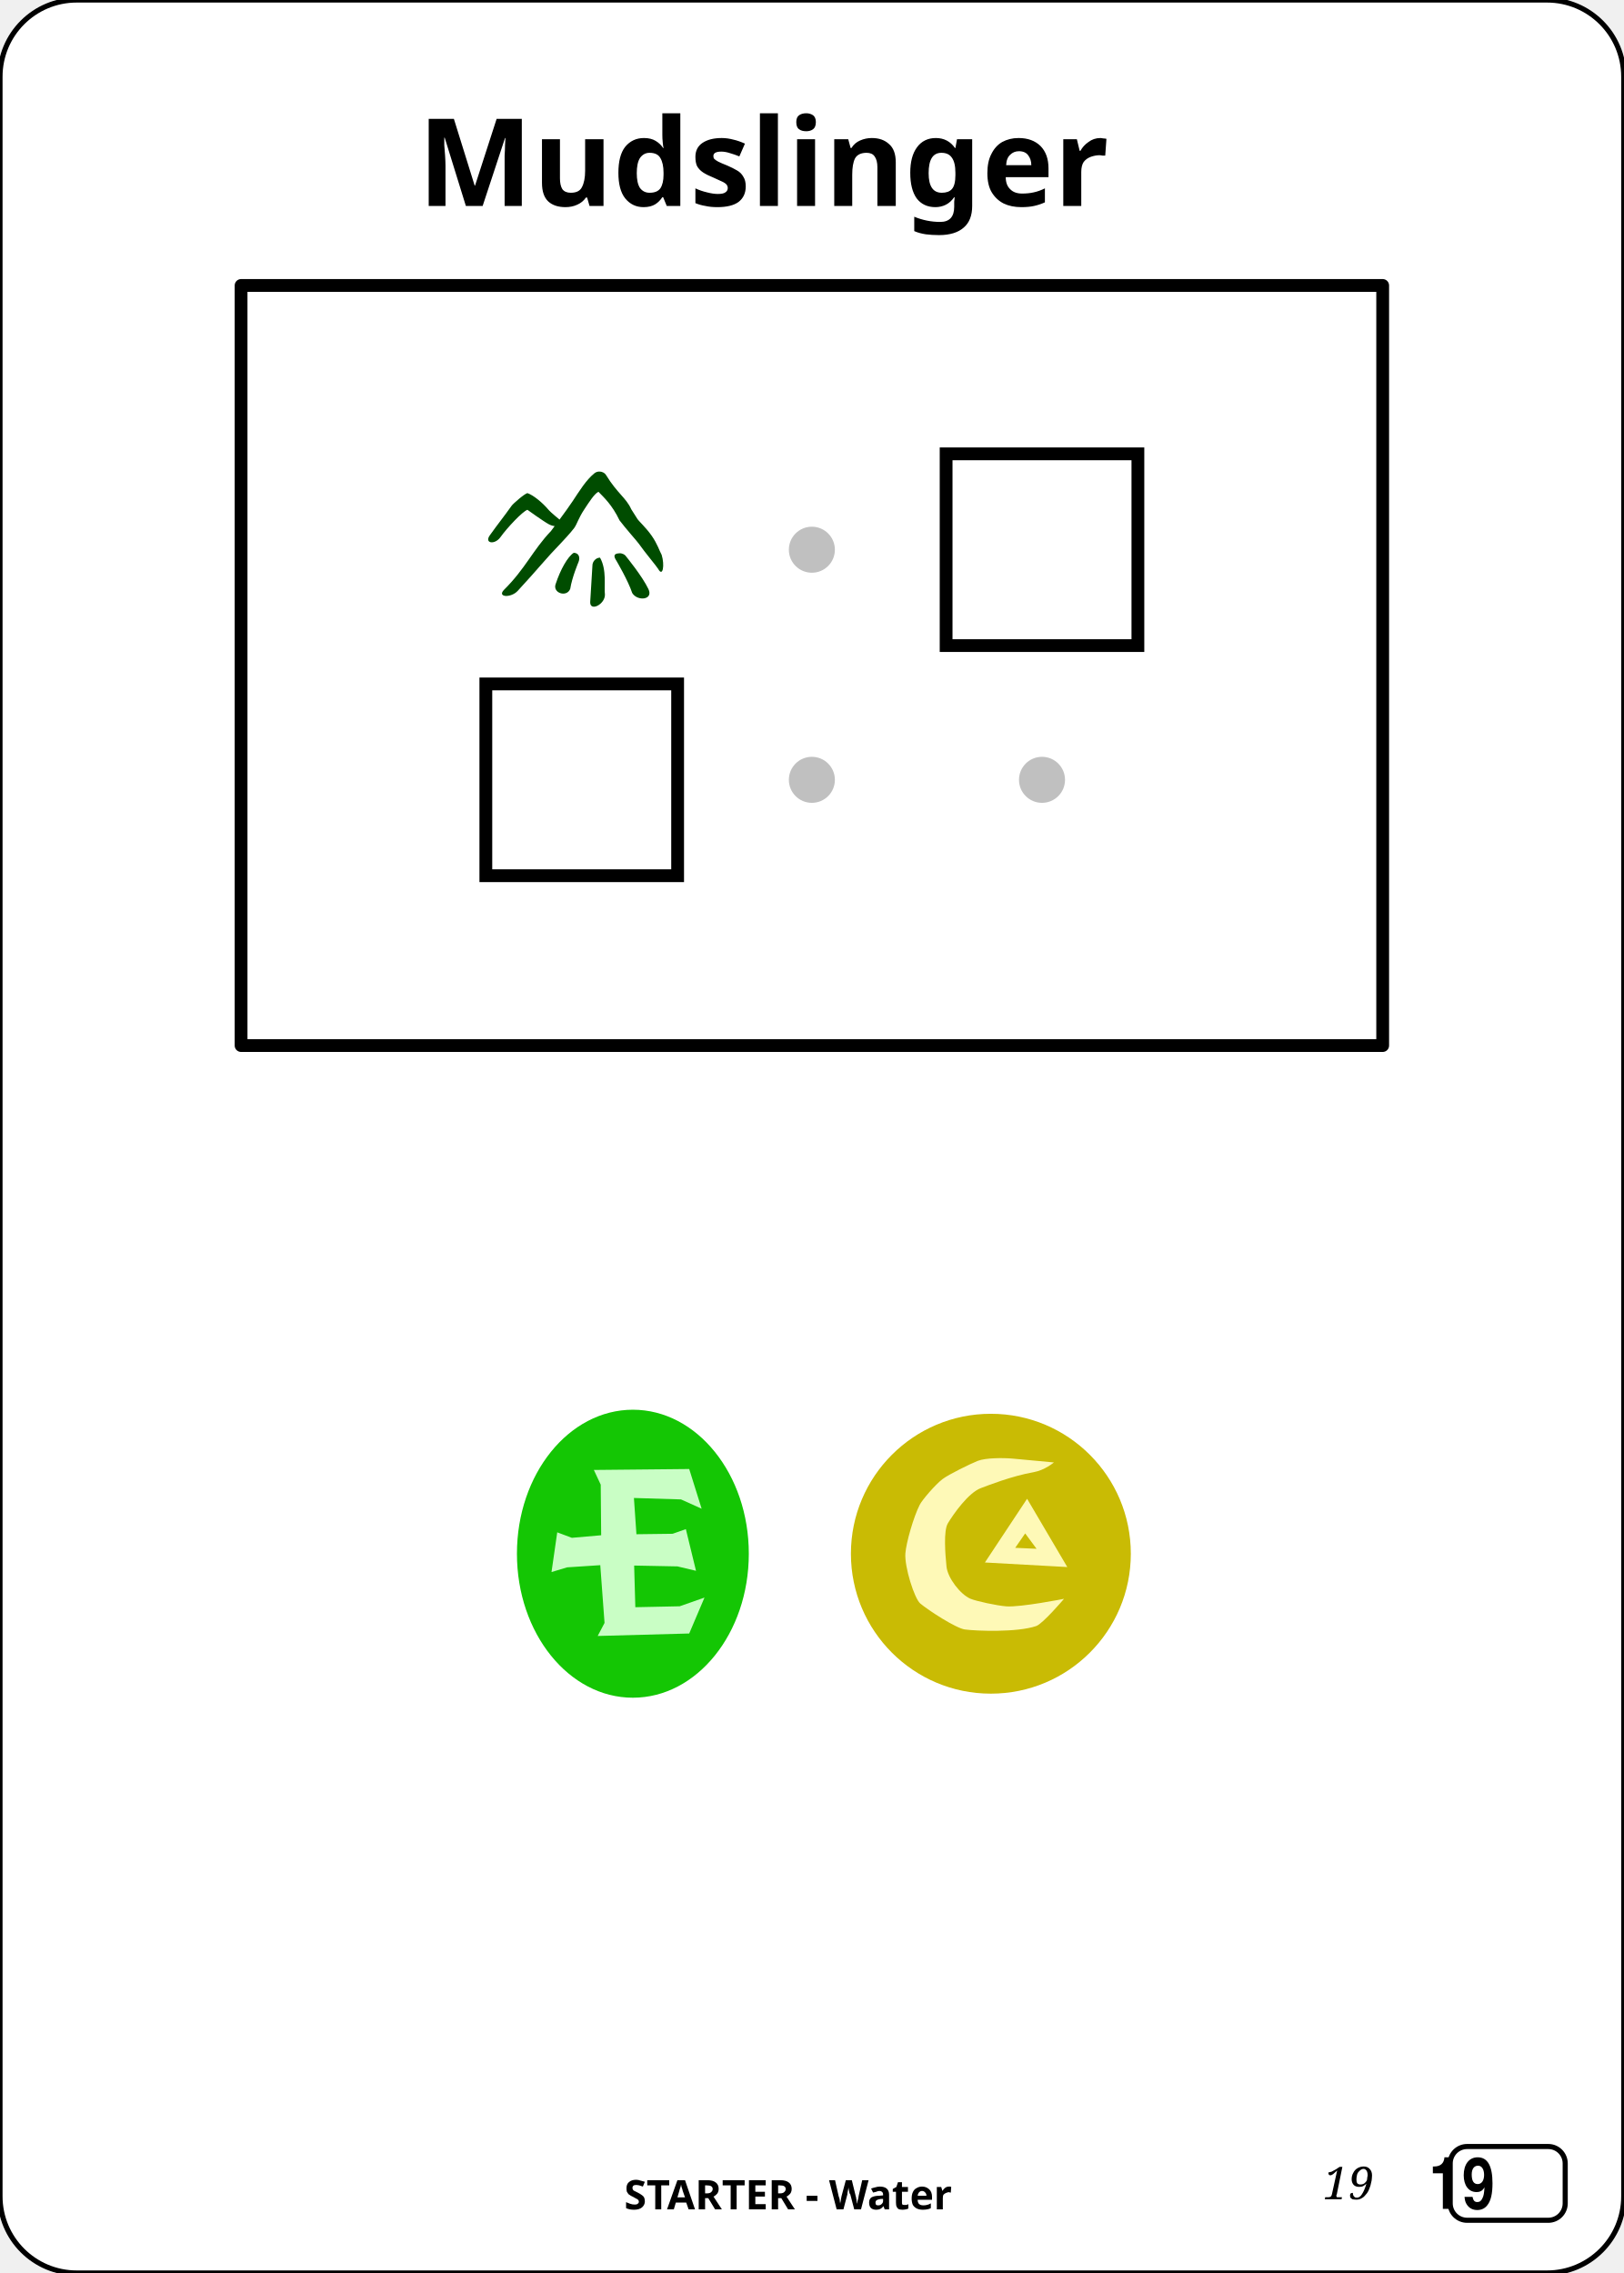
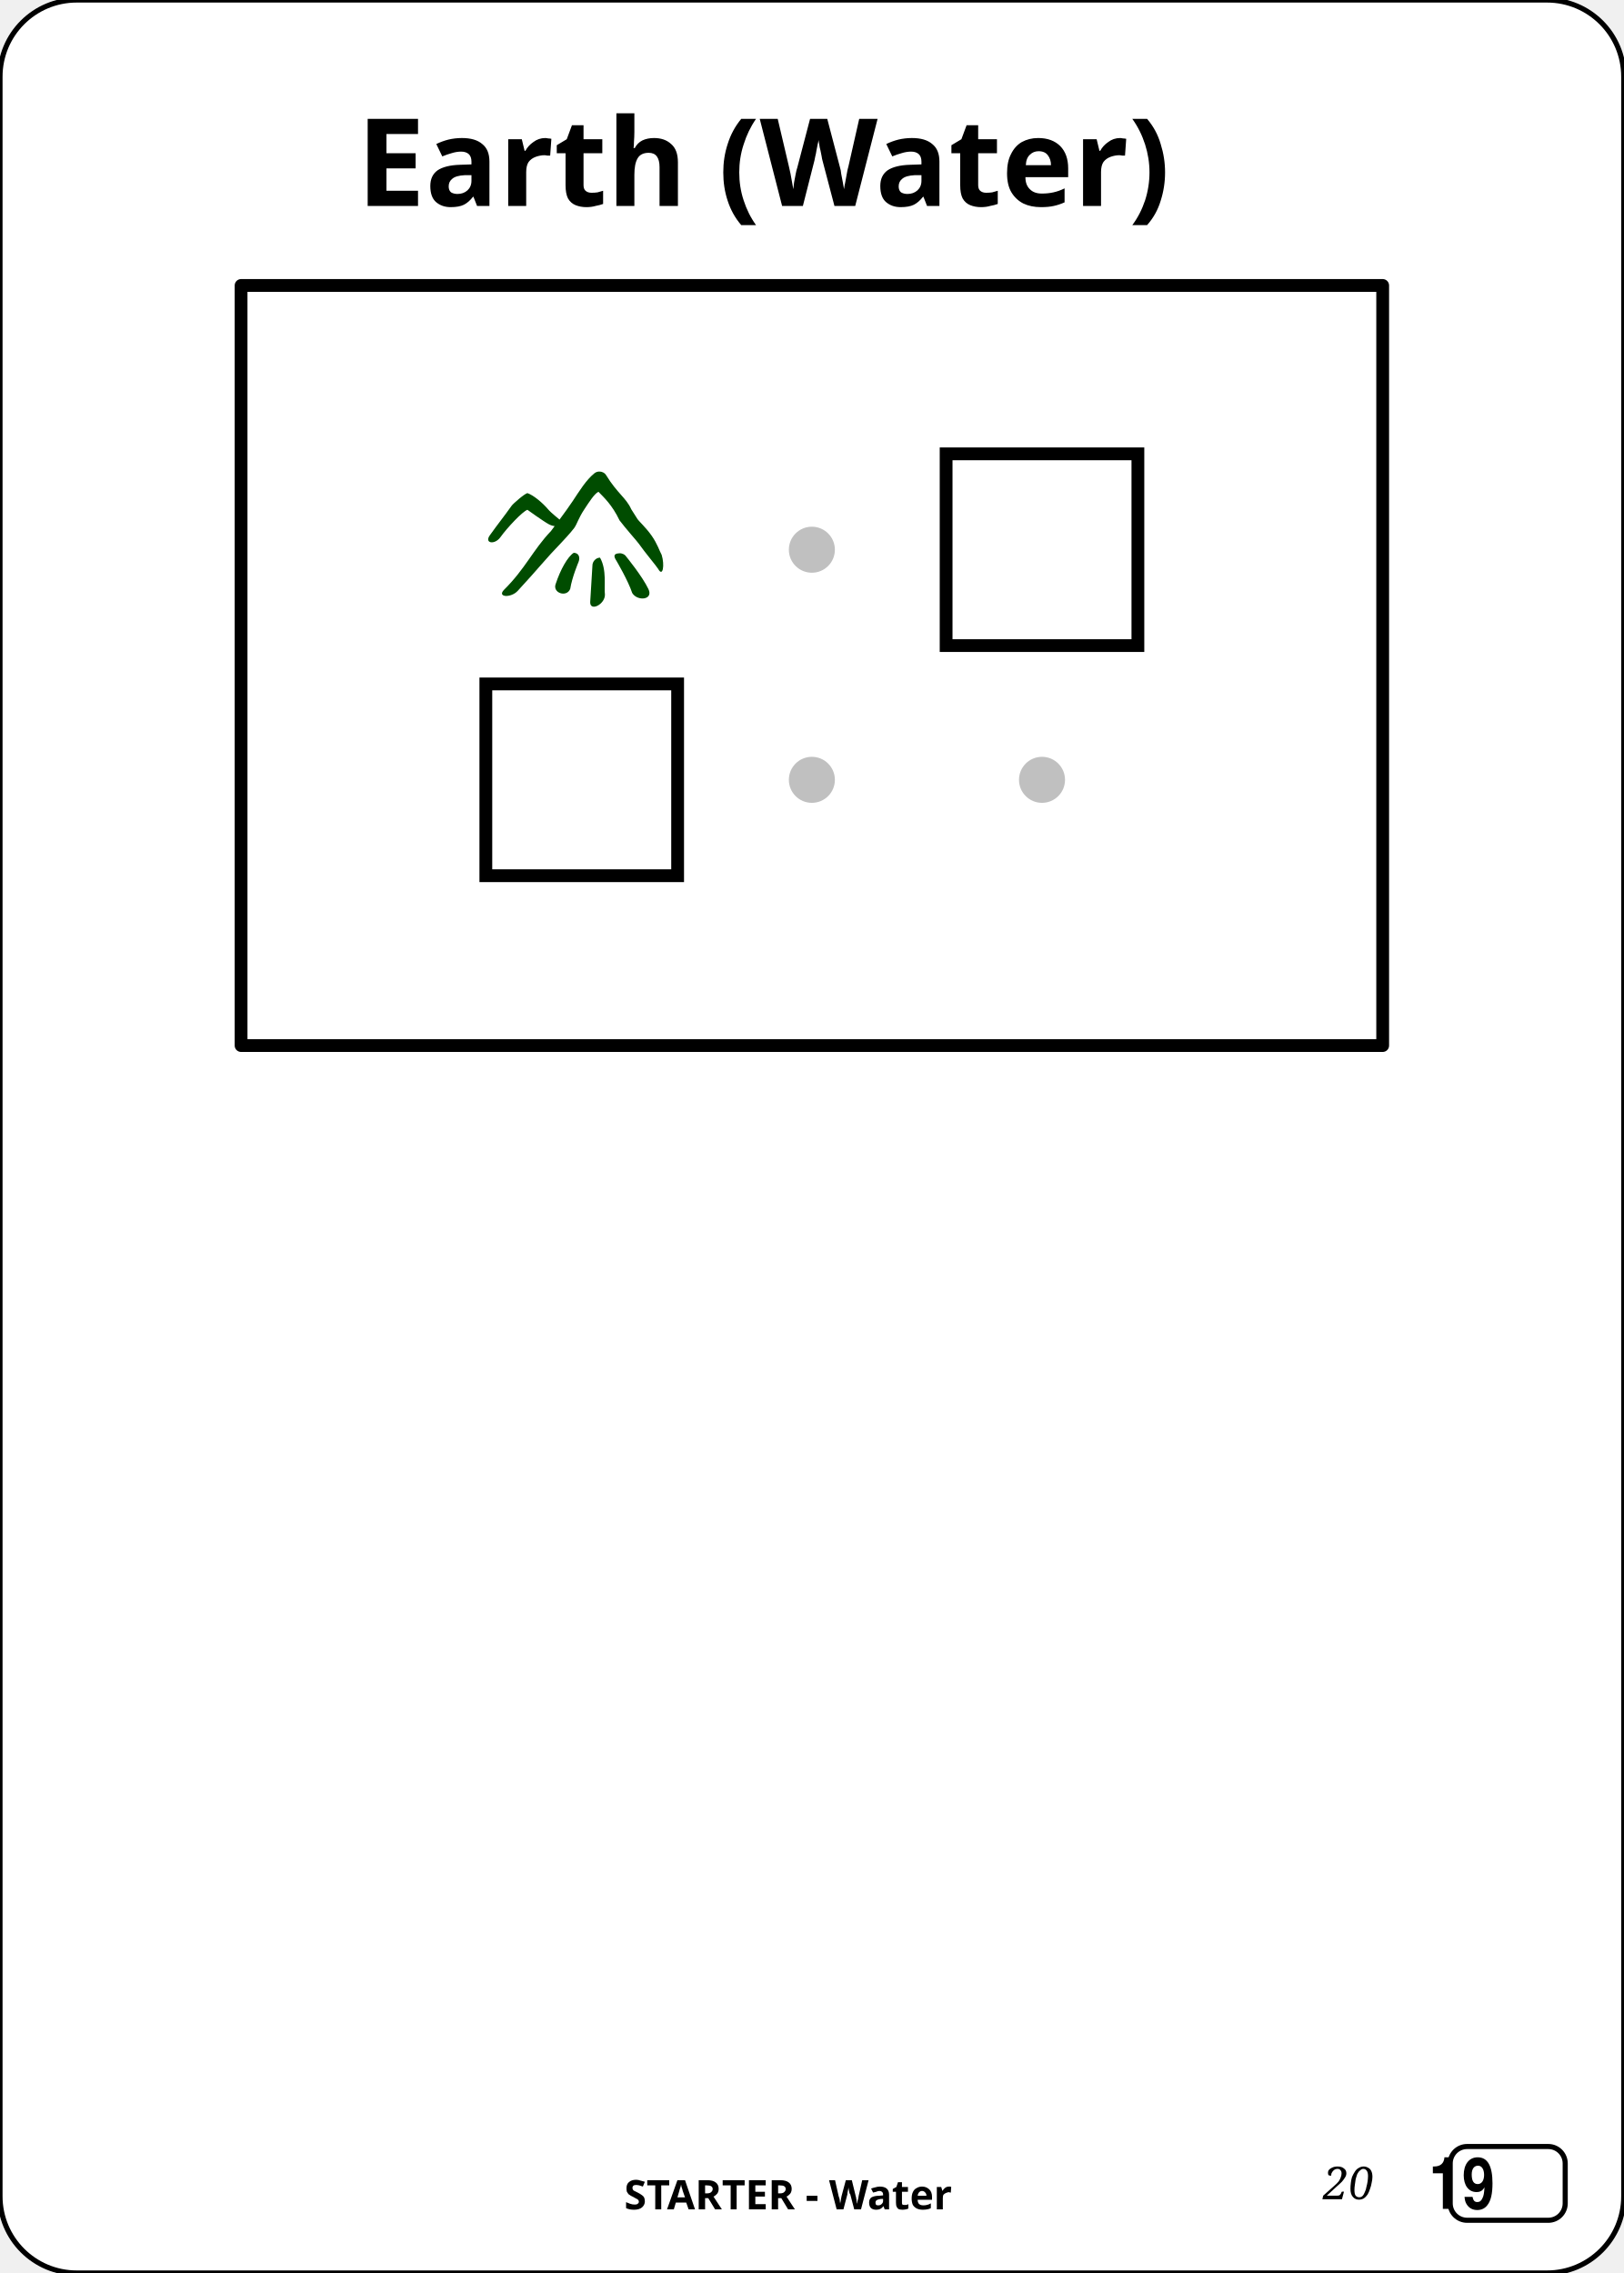
<svg xmlns="http://www.w3.org/2000/svg" xmlns:xlink="http://www.w3.org/1999/xlink" version="1.1" id="svg_root" width="63.5mm" height="88.9mm" viewBox="0 0 63.5 88.9">
  <defs />
  <g id="card00">
-     <rect id="rect1185" x="0" y="0" width="63.5" height="88.9" rx="3" ry="3" style="fill:#ffffff;stroke:none;stroke-width:0" />
+     <rect id="rect1153" x="0" y="0" width="63.5" height="88.9" rx="3" ry="3" style="fill:#ffffff;stroke:none;stroke-width:0" />
    <g id="masters" style="display:none">
      <path style="color:#000000;font-style:normal;font-variant:normal;font-weight:normal;font-stretch:normal;font-size:medium;line-height:normal;font-family:sans-serif;text-indent:0;text-align:start;text-decoration:none;text-decoration-line:none;text-decoration-style:solid;text-decoration-color:#000000;letter-spacing:normal;word-spacing:normal;text-transform:none;writing-mode:lr-tb;direction:ltr;baseline-shift:baseline;text-anchor:start;white-space:normal;clip-rule:nonzero;display:inline;overflow:visible;visibility:visible;opacity:1;isolation:auto;mix-blend-mode:normal;color-interpolation:sRGB;color-interpolation-filters:linearRGB;solid-color:#000000;solid-opacity:1;fill:#303030;fill-opacity:1;fill-rule:evenodd;stroke:none;stroke-width:0.584;stroke-linecap:round;stroke-linejoin:miter;stroke-miterlimit:4;stroke-dasharray:none;stroke-dashoffset:0;stroke-opacity:1;filter:url(#filter9446);color-rendering:auto;image-rendering:auto;shape-rendering:auto;text-rendering:auto;enable-background:accumulate" d="M 4.402,0.447 C 4.111,0.343 3.871,0.322 3.613,0.359 3.161,0.425 2.532,0.561 2.029,0.788 1.486,1.033 1.36,1.219 0.914,1.466 0.499,1.696 0.079,1.855 -0.251,2.205 c -0.165,0.174 -0.02,0.308 0.079,0.277 C 0.371,2.31 0.629,2.096 0.959,1.898 1.262,1.716 1.16,1.918 1.712,1.553 2.196,1.233 2.291,1.181 2.544,1.132 2.684,1.073 2.829,1.013 3.001,0.959 3.403,0.856 3.455,0.885 3.956,0.925 4.367,0.957 4.791,1.108 4.974,1.281 5.181,1.476 5.617,1.509 6.016,2.304 6.18,2.631 6.23,2.968 6.197,3.302 6.233,3.56 6.39,3.657 6.195,4.437 6.051,4.925 5.647,5.383 5.128,5.596 4.521,5.846 3.822,5.889 3.22,5.746 2.641,5.609 2.012,5.118 1.891,4.595 1.773,4.084 1.681,3.64 1.659,3.235 1.706,2.734 2.227,2.744 2.685,2.398 2.999,2.272 3.222,2.063 3.653,2.063 4.022,2.114 4.417,2.334 4.56,2.575 4.867,2.866 5.007,3.242 4.911,3.721 4.926,3.962 4.487,4.365 4.234,4.409 3.917,4.464 3.52,4.218 3.323,4.126 3.136,4.073 3.148,4 3.226,3.728 3.319,3.595 3.496,3.512 3.603,3.446 3.732,3.365 3.742,3.202 3.706,3.071 3.627,2.961 3.55,2.885 3.36,2.943 3.23,2.983 2.99,3.007 2.934,3.059 2.843,3.141 2.594,3.275 2.525,3.37 2.46,3.59 2.593,3.832 2.617,4.021 2.649,4.245 2.779,4.503 3.053,4.631 3.466,4.823 3.978,4.92 4.296,4.905 4.684,4.864 5.446,4.541 5.453,3.775 5.433,3.414 5.228,2.69 4.95,2.214 4.667,1.73 4.267,1.524 3.699,1.527 3.41,1.552 2.991,1.586 2.382,1.934 1.679,2.197 1.57,2.307 1.085,2.835 0.769,3.179 1.045,3.807 1.045,3.807 1.268,4.278 1.16,4.334 1.382,4.882 1.671,5.598 2.317,6.133 3.06,6.292 3.661,6.42 5.078,6.187 5.385,6.117 6.257,5.918 6.545,5.537 6.8,4.543 6.969,3.882 6.84,3.31 6.81,3.081 6.772,2.791 6.664,2.31 6.578,2.095 6.381,1.649 5.742,1.208 5.227,0.767 4.747,0.367 4.855,0.609 4.402,0.447 Z" id="element-air" />
      <path id="element-earth" style="color:#000000;font-style:normal;font-variant:normal;font-weight:normal;font-stretch:normal;font-size:medium;line-height:normal;font-family:sans-serif;text-indent:0;text-align:start;text-decoration:none;text-decoration-line:none;text-decoration-style:solid;text-decoration-color:#000000;letter-spacing:normal;word-spacing:normal;text-transform:none;writing-mode:lr-tb;direction:ltr;baseline-shift:baseline;text-anchor:start;white-space:normal;clip-rule:nonzero;display:inline;overflow:visible;visibility:visible;opacity:1;isolation:auto;mix-blend-mode:normal;color-interpolation:sRGB;color-interpolation-filters:linearRGB;solid-color:#000000;solid-opacity:1;fill:#004c00;fill-opacity:1;fill-rule:nonzero;stroke:none;stroke-width:0.584;stroke-linecap:round;stroke-linejoin:round;stroke-miterlimit:4;stroke-dasharray:none;stroke-dashoffset:0;stroke-opacity:1;color-rendering:auto;image-rendering:auto;shape-rendering:auto;text-rendering:auto;enable-background:accumulate" d="m 4.427,0.693 c -0.068,0.003 -0.132,0.027 -0.183,0.069 C 3.918,1.026 3.661,1.451 3.393,1.854 3.127,2.256 2.62,2.918 2.549,3.018 1.833,3.768 1.553,4.485 0.701,5.328 0.438,5.613 0.982,5.645 1.246,5.36 2.091,4.446 2.306,4.142 2.965,3.461 2.975,3.45 3.316,3.09 3.454,2.903 3.576,2.732 3.607,2.539 3.864,2.151 4.039,1.888 4.242,1.564 4.403,1.484 4.611,1.699 4.936,1.99 5.227,2.6 5.472,2.925 5.908,3.411 5.98,3.512 6.203,3.833 6.694,4.418 6.74,4.502 6.922,4.838 7,4.355 6.876,3.952 6.78,3.775 6.711,3.527 6.486,3.204 6.262,2.882 5.978,2.633 5.92,2.535 L 5.687,2.168 C 5.486,1.719 5.143,1.551 4.704,0.834 4.647,0.742 4.54,0.688 4.427,0.693 Z M 1.631,1.538 C 1.532,1.54 1.066,1.95 1.011,2.027 0.701,2.463 0.497,2.709 0.155,3.187 -0.069,3.501 0.347,3.572 0.571,3.259 0.832,2.894 1.435,2.252 1.626,2.189 c 0,0 0.628,0.453 0.836,0.565 C 2.813,2.944 3.217,2.746 2.864,2.56 2.911,2.585 2.559,2.323 2.418,2.151 2.219,1.919 1.873,1.623 1.631,1.538 Z m 3.59,2.352 c -0.229,0.011 -0.233,0.112 -0.113,0.295 0,0 0.457,0.774 0.616,1.258 C 5.926,5.776 6.564,5.718 6.358,5.289 6.113,4.778 5.498,4.03 5.498,4.03 5.441,3.938 5.334,3.884 5.22,3.889 Z M 4.465,4.06 C 4.299,4.062 4.165,4.217 4.168,4.373 L 4.081,5.802 C 4.075,6.183 4.663,5.887 4.657,5.506 4.617,5.197 4.739,4.539 4.465,4.06 Z M 3.438,3.87 C 3.2,4.021 2.914,4.532 2.733,5.085 2.593,5.438 3.16,5.634 3.3,5.281 3.372,4.824 3.621,4.24 3.621,4.24 3.696,4.06 3.645,3.877 3.438,3.87 Z" />
      <path style="color:#000000;font-style:normal;font-variant:normal;font-weight:normal;font-stretch:normal;font-size:medium;line-height:normal;font-family:sans-serif;text-indent:0;text-align:start;text-decoration:none;text-decoration-line:none;text-decoration-style:solid;text-decoration-color:#000000;letter-spacing:normal;word-spacing:normal;text-transform:none;writing-mode:lr-tb;direction:ltr;baseline-shift:baseline;text-anchor:start;white-space:normal;clip-rule:nonzero;display:inline;overflow:visible;visibility:visible;opacity:1;isolation:auto;mix-blend-mode:normal;color-interpolation:sRGB;color-interpolation-filters:linearRGB;solid-color:#000000;solid-opacity:1;fill:#860000;fill-opacity:0.975;fill-rule:evenodd;stroke:none;stroke-width:0.584;stroke-linecap:round;stroke-linejoin:miter;stroke-miterlimit:4;stroke-dasharray:none;stroke-dashoffset:0;stroke-opacity:1;filter:url(#filter9446);color-rendering:auto;image-rendering:auto;shape-rendering:auto;text-rendering:auto;enable-background:accumulate" d="m 2.571,-0.179 c -0.086,0.087 0.01,0.269 0.01,0.269 0,0 0.074,0.298 0.102,0.57 0.028,0.273 -0.005,0.5 -0.023,0.661 -0.029,0.259 -0.262,0.749 -0.441,1.021 -0.179,0.273 -0.295,0.549 -0.309,0.887 -0.003,0.069 0.023,0.202 0.034,0.268 -0.202,0.221 -0.421,0.33 -0.628,0.388 -0.278,0.078 -0.712,0.29 -1.087,0.635 -0.299,0.276 -0.418,0.531 -0.518,0.886 -0.1,0.355 -0.163,0.647 -0.126,0.907 0,0 0.004,0.305 0.105,0.393 0.137,0.027 0.343,-0.12 0.343,-0.12 0.426,-0.302 0.817,-0.587 1.151,-0.688 0.364,-0.111 0.748,-0.075 0.998,3.781e-4 0.327,0.099 0.682,0.055 1.025,-0.02 0.236,-0.051 0.395,-0.169 0.568,-0.319 0.232,0.177 0.373,0.211 0.538,0.336 0.203,0.154 0.438,0.297 0.798,0.391 0.377,0.098 0.808,0.106 1.208,0.054 0.4,-0.052 0.766,-0.15 1.026,-0.373 0,0 0.223,-0.155 0.202,-0.243 -0.05,-0.08 -0.272,-0.166 -0.272,-0.166 0,0 -0.246,-0.095 -0.523,-0.247 C 6.476,5.16 6.262,4.893 6.077,4.729 5.857,4.535 5.799,4.275 5.703,4.011 5.607,3.748 5.488,3.411 5.119,3.171 4.942,3.055 4.77,2.957 4.585,2.89 4.541,2.702 4.544,2.526 4.567,2.333 4.64,1.98 4.529,1.506 4.396,1.167 4.257,0.808 3.968,0.623 3.781,0.427 3.581,0.219 3.302,-0.008 3.019,-0.113 c 0,0 -0.175,-0.073 -0.448,-0.066 z m 0.601,0.735 c 0.067,0.052 0.27,0.181 0.371,0.281 0.236,0.234 0.434,0.568 0.476,0.817 0.04,0.242 -0.007,0.456 -0.035,0.683 -0.018,0.146 0.002,0.308 0.062,0.462 -0.048,0.003 -0.167,0.006 -0.217,0.014 -0.165,0.022 -0.339,0.067 -0.526,0.133 -0.388,0.127 -0.089,0.205 0.304,0.167 0.306,-0.016 0.594,0.137 0.783,0.221 0.155,0.069 0.407,0.242 0.484,0.368 0.149,0.245 0.348,0.544 0.377,0.678 0.052,0.242 0.148,0.475 0.423,0.797 0.248,0.291 0.565,0.389 0.869,0.558 C 6.517,5.818 6.271,5.886 6.194,5.897 5.866,5.94 5.513,5.868 5.273,5.744 5.012,5.61 4.836,5.61 4.616,5.471 4.472,5.38 4.276,5.316 4.175,5.126 4.308,4.835 4.452,4.57 4.505,4.286 4.589,3.906 4.193,4.28 4.022,4.57 3.841,4.954 3.547,5.248 3.105,5.395 2.819,5.49 2.574,5.401 2.308,5.347 2.042,5.294 1.671,5.234 1.189,5.381 0.858,5.482 0.423,5.598 0.109,5.945 0.074,5.765 0.166,5.582 0.195,5.495 0.29,5.208 0.564,4.918 0.745,4.751 1.021,4.497 1.365,4.421 1.651,4.341 1.862,4.282 1.952,4.287 2.172,4.105 2.333,4.365 2.56,4.579 2.83,4.752 3.162,4.966 3.084,4.606 2.765,4.259 2.556,4.032 2.481,3.834 2.451,3.341 2.436,3.089 2.561,2.814 2.733,2.553 2.955,2.245 3.143,1.974 3.19,1.551 3.218,1.217 3.244,0.786 3.172,0.556 Z" id="element-fire" />
      <path id="element-water" style="color:#000000;font-style:normal;font-variant:normal;font-weight:normal;font-stretch:normal;font-size:medium;line-height:normal;font-family:sans-serif;text-indent:0;text-align:start;text-decoration:none;text-decoration-line:none;text-decoration-style:solid;text-decoration-color:#000000;letter-spacing:normal;word-spacing:normal;text-transform:none;writing-mode:lr-tb;direction:ltr;baseline-shift:baseline;text-anchor:start;white-space:normal;clip-rule:nonzero;display:inline;overflow:visible;visibility:visible;opacity:1;isolation:auto;mix-blend-mode:normal;color-interpolation:sRGB;color-interpolation-filters:linearRGB;solid-color:#000000;solid-opacity:1;fill:#00007e;fill-opacity:1;fill-rule:evenodd;stroke:none;stroke-width:0.584;stroke-linecap:round;stroke-linejoin:miter;stroke-miterlimit:4;stroke-dasharray:none;stroke-dashoffset:0;stroke-opacity:1;color-rendering:auto;image-rendering:auto;shape-rendering:auto;text-rendering:auto;enable-background:accumulate" d="M 7.007,4.184 C 6.697,4.216 6.261,4.529 5.944,4.546 5.354,4.626 4.606,4.434 4.015,4.417 3.015,4.392 2.458,4.839 1.531,5.142 1.296,5.258 1.538,5.416 1.8,5.451 2.015,5.469 2.359,5.338 2.563,5.292 3.117,5.108 3.607,4.962 4.199,5.038 4.981,5.175 5.485,5.242 6.252,5.121 6.502,5.049 6.742,4.801 6.968,4.684 7.171,4.518 7.277,4.176 7.007,4.184 Z M 6.506,2.801 C 6.086,2.791 6.034,3.038 5.447,3.047 4.73,3.103 4.254,2.925 3.541,2.886 2.598,2.801 1.565,3.334 0.705,3.565 0.478,3.694 0.722,3.97 0.986,3.992 1.222,3.991 1.299,4.044 1.528,4.002 2.239,3.789 2.695,3.252 3.431,3.338 4.173,3.406 5.174,3.724 5.917,3.572 6.153,3.478 6.366,3.341 6.534,3.168 6.654,2.987 6.734,2.795 6.506,2.801 Z M 5.427,1.22 C 5.224,1.251 5.001,1.409 4.805,1.466 4.201,1.707 3.589,1.676 2.95,1.534 2.665,1.486 2.234,1.384 1.951,1.334 1.165,1.27 0.54,1.658 -0.063,2.088 -0.256,2.258 -0.066,2.453 0.197,2.422 0.502,2.338 0.878,2.295 1.178,2.121 1.557,1.946 2.114,1.859 2.526,2.017 3.227,2.213 3.866,2.292 4.587,2.118 5.009,2.028 5.277,1.855 5.614,1.595 5.782,1.418 5.68,1.201 5.427,1.22 Z" />
      <g id="a-master" style="display:inline">
        <path style="display:inline;fill:#08e0b8;fill-opacity:1;fill-rule:evenodd;stroke-width:0.265" id="path32-4" d="m -292.057,84.746 -16.205,9.356 -16.205,-9.356 0,-18.712 16.205,-9.356 16.205,9.356 z" transform="matrix(0,0.3175,-0.3175,0,55.68632,158.6405)" />
        <path id="path12743x" style="fill:#d1fdf5;fill-opacity:1;stroke:none;stroke-width:1.578;stroke-linecap:round;stroke-linejoin:round;stroke-dasharray:none;stroke-dashoffset:0;stroke-opacity:0.791" d="m 28.474,57.348 -0.113,1.067 0.694,-0.114 1.561,0.035 -1.893,4.856 -0.405,0.518 1.52,0.137 0.112,-0.438 0.477,-0.953 2.523,-0.031 0.441,0.838 -0.069,0.508 1.852,-0.067 -0.292,-0.455 -1.887,-4.908 1.353,0.069 0.607,0.237 0.322,-1.393 -0.659,0.15 -5.519,-0.032 z m 3.315,1.576 0.89,2.337 -1.835,0.015 z" />
      </g>
      <g id="c-master" style="display:inline">
        <circle style="fill:#c9bb04;fill-opacity:1;stroke:none;stroke-width:0.3;stroke-dasharray:0.3, 0.3" id="path33" cx="31.75" cy="60.768" r="5.473" />
        <path id="path12967x" style="fill:#fef9b7;fill-opacity:1;stroke:none;stroke-width:1.555;stroke-linecap:round;stroke-linejoin:round;stroke-dasharray:none;stroke-dashoffset:0;stroke-opacity:0.791" d="m 32.627,57.05 c -0.384,-0.036 -1.079,-0.036 -1.391,0.087 -0.28,0.111 -1.134,0.528 -1.377,0.713 -0.28,0.213 -0.791,0.808 -0.892,1.006 -0.243,0.477 -0.53,1.486 -0.56,1.898 -0.039,0.536 0.356,1.77 0.581,1.96 0.312,0.264 1.397,0.969 1.742,1.016 0.452,0.062 2.049,0.121 2.793,-0.133 0.259,-0.089 1.088,-1.065 1.088,-1.065 0,0 -1.702,0.336 -2.255,0.295 -0.37,-0.028 -1.189,-0.205 -1.409,-0.3 -0.384,-0.166 -0.885,-0.802 -0.932,-1.257 -0.049,-0.48 -0.122,-1.401 0.053,-1.691 0.227,-0.376 0.806,-1.196 1.291,-1.377 0.275,-0.103 1.207,-0.473 2.067,-0.624 0.433,-0.076 0.789,-0.38 0.789,-0.38 z m 0.54,1.569 -1.65,2.492 3.222,0.178 z m -0.075,1.355 0.445,0.601 -0.835,-0.037 z" />
      </g>
      <g id="e-master" style="display:inline">
        <ellipse style="fill:#14c604;fill-opacity:1;stroke:none;stroke-width:0.3;stroke-dasharray:0.3, 0.3" id="path43" cx="31.75" cy="60.768" rx="4.534" ry="5.632" />
        <path style="fill:#c9fec5;fill-opacity:1;stroke:none;stroke-width:1.695;stroke-linecap:round;stroke-linejoin:round;stroke-dasharray:none;stroke-dashoffset:0;stroke-opacity:0.791" d="m 30.224,57.492 3.729,-0.037 0.486,1.553 -0.807,-0.364 -1.841,-0.056 0.098,1.418 1.416,-0.018 0.517,-0.182 0.397,1.63 -0.725,-0.172 -1.694,-0.033 0.046,1.629 1.734,-0.036 0.971,-0.341 -0.598,1.405 -3.579,0.097 0.268,-0.51 -0.167,-2.259 -1.297,0.085 -0.61,0.184 0.224,-1.553 0.573,0.214 1.145,-0.1 -0.017,-1.978 z" id="path12741x" />
      </g>
      <g id="f-master" style="display:inline">
        <use x="0" y="0" xlink:href="#g41" id="use41" transform="matrix(1.2,0,0,1.2,102.0932,-15.02783)" style="display:inline" />
        <path id="path12748x" style="fill:#fed4c9;fill-opacity:1;stroke:none;stroke-width:1.499;stroke-linecap:round;stroke-linejoin:round;stroke-dasharray:none;stroke-dashoffset:0;stroke-opacity:0.791" d="m 34,57.495 -3.7,0.033 0.323,0.369 0.126,1.777 -1.019,0.096 -0.449,-0.191 -0.203,1.219 0.63,-0.231 1.143,-0.072 0.063,1.079 c 0,0 -0.289,0.046 -0.586,0.338 -0.23,0.227 -0.408,0.45 -0.473,0.694 -0.095,0.356 -0.03,0.651 0.062,0.853 0.152,0.334 0.229,0.488 0.396,0.607 0.229,0.164 0.507,0.375 0.923,0.398 0.255,0.014 0.589,0.016 0.942,-0.154 0.243,-0.117 0.451,-0.334 0.602,-0.604 0.132,-0.237 0.133,-0.561 0.13,-0.952 -0.002,-0.328 -0.201,-0.606 -0.445,-0.837 -0.17,-0.161 -0.621,-0.334 -0.621,-0.334 l -0.015,-1.143 1.159,-0.048 0.57,0.145 0.157,-1.225 -0.626,0.274 -1.264,0.058 -0.076,-1.22 1.818,-0.053 0.704,0.341 z m -2.123,5.103 c 0.133,0.176 0.231,0.435 0.05,0.658 -0.172,0.211 -0.394,0.306 -0.64,0.249 -0.237,-0.054 -0.431,-0.109 -0.487,-0.345 -0.054,-0.227 -0.049,-0.383 0.066,-0.587 0.122,-0.215 0.338,-0.208 0.515,-0.213 0.228,-0.007 0.343,0.035 0.496,0.238 z" />
      </g>
      <g id="g-master" style="display:inline">
        <path id="rect33-87" style="display:inline;fill:#04b1ab;fill-opacity:1;stroke:none;stroke-width:0.3;stroke-dasharray:0.3, 0.3" d="m 29.146,55.308 -1.586,1.586 v 7.748 l 1.586,1.586 h 5.208 l 1.586,-1.586 v -7.748 l -1.586,-1.586 z" />
        <path style="fill:#d2fefc;fill-opacity:1;stroke:none;stroke-width:1.555;stroke-linecap:round;stroke-linejoin:round;stroke-dasharray:none;stroke-dashoffset:0;stroke-opacity:0.791" d="m 33.39,58.422 -0.174,-1.285 c 0,0 -1.454,-0.18 -2.118,0.1 -0.577,0.243 -1.11,0.632 -1.517,1.108 -0.435,0.507 -0.628,0.74 -0.73,1.4 -0.074,0.485 -0.13,1.107 0.089,1.545 0.219,0.439 0.485,0.766 0.887,1.048 0.394,0.275 0.999,0.232 1.478,0.254 0.288,0.014 1.005,-0.151 1.005,-0.151 l -0.043,0.653 -1.287,0.102 -0.15,0.89 1.398,-0.087 -0.122,0.839 1.223,-0.009 0.122,-0.893 1.276,-0.083 0.124,-0.838 -1.39,0.066 c 0,0 0.073,-0.825 0.091,-1.247 0.016,-0.376 0.003,-1.238 0.003,-1.238 l 1.039,-0.017 0.097,-0.748 -1.147,0.035 -0.004,-0.609 -0.914,0.047 -0.045,0.522 -0.782,0.075 -0.149,0.783 0.875,-0.047 -0.082,0.89 c 0,0 -0.82,0.108 -1.219,0.088 -0.523,-0.026 -1.162,-0.404 -1.272,-1.138 -0.088,-0.584 0.416,-1.359 0.853,-1.757 0.448,-0.408 1.172,-0.66 1.776,-0.549 0.267,0.049 0.811,0.254 0.811,0.254 z" id="path12894x" />
      </g>
      <g id="w-master" style="display:inline">
        <path id="path42" style="fill:#2000c1;fill-opacity:1;fill-rule:evenodd;stroke-width:0.133" d="m 26.762,55.648 -0.824,1.428 5.096,8.825 h 1.648 l 5.096,-8.825 -0.825,-1.428 z" />
        <path style="fill:#d3cbff;fill-opacity:1;stroke:none;stroke-width:1.585;stroke-linecap:round;stroke-linejoin:round;stroke-dasharray:none;stroke-dashoffset:0;stroke-opacity:0.791" d="m 27.805,57.038 0.354,0.4 3.134,6.028 1.555,-0.019 2.264,-5.759 0.386,-0.655 -1.735,-0.051 0.084,0.493 -1.732,4.453 -0.659,-1.121 1.002,-3.275 0.465,-0.494 -1.906,0.039 0.082,0.43 -0.485,2.201 -1.082,-2.227 0.055,-0.433 z" id="path12957x" />
      </g>
      <g id="y-master" style="display:inline">
        <path style="display:inline;fill:#b500a6;fill-opacity:1;fill-rule:evenodd;stroke-width:0.265" id="path36-4" d="m -148.953,83.866 19.216,13.961 -7.34,22.59 -23.752,0 -7.34,-22.59 z" transform="matrix(-0.2922684,0,0,-0.2922684,-11.78439,90.76079)" />
        <path style="fill:#ffc8fa;fill-opacity:1;stroke:none;stroke-width:1.599;stroke-linecap:round;stroke-linejoin:round;stroke-dasharray:none;stroke-dashoffset:0;stroke-opacity:0.791" d="m 28.446,57.406 1.484,0.016 1.392,1.76 -0.105,-1.283 -0.29,-0.553 1.721,0.053 -0.338,0.605 -0.007,1.218 1.531,-1.11 -0.349,-0.511 1.871,-0.132 -0.624,1.977 -0.318,-0.479 -2.079,1.743 -0.008,2.395 0.216,0.648 -1.554,-0.045 0.234,-0.776 -0.006,-2.12 -2.239,-2.907 z" id="path12896x" />
      </g>
      <g id="sym-master-extra">
        <g id="g41" style="display:inline" transform="translate(15.55363,13.71286)">
          <use x="0" y="0" xlink:href="#rect35-7" id="use38" transform="matrix(-1,0,0,1,-148.346,2.0666667e-7)" />
          <use x="0" y="0" xlink:href="#rect35-7" id="use39" transform="rotate(180,-74.17299,49.44995)" />
          <path id="rect35-7" style="display:inline;fill:#e33505;fill-opacity:1;stroke-width:0.223;stroke-dasharray:0.223, 0.223" d="m -74.173,44.212 v 5.237 h 4.174 c -1.042,-1.895 -2.319,-3.69 -4.174,-5.237 z" />
          <use x="0" y="0" xlink:href="#rect35-7" id="use40" transform="matrix(1,0,0,-1,-3e-8,98.89991)" />
        </g>
      </g>
    </g>
    <rect id="card-border" x="0" y="0" width="63.5" height="88.9" rx="3" ry="3" style="display:inline;fill:none;fill-opacity:1;stroke:#000000;stroke-width:0.2;stroke-miterlimit:4;stroke-dasharray:none;stroke-opacity:1" />
    <text id="spell-title" xml:space="preserve" style="font-style:normal;font-variant:normal;font-weight:bold;font-stretch:normal;font-size:3.175px;line-height:125%;font-family:Lato;-inkscape-font-specification:'Lato Bold';text-align:center;letter-spacing:0px;word-spacing:0px;text-anchor:middle;display:inline;fill:#000000;fill-opacity:1;stroke:none;stroke-width:0.265" x="31.785" y="8.054">
-       <tspan x="31.785" y="8.054" style="font-style:normal;font-variant:normal;font-weight:bold;font-stretch:normal;font-size:4.763px;font-family:CCTreasureTrove;-inkscape-font-specification:'CCTreasureTrove Bold';fill:#000000;fill-opacity:1;stroke-width:0.265" id="tspan64-5">Mudslinger</tspan>
+       <tspan x="31.785" y="8.054" style="font-style:normal;font-variant:normal;font-weight:bold;font-stretch:normal;font-size:4.763px;font-family:CCTreasureTrove;-inkscape-font-specification:'CCTreasureTrove Bold';fill:#000000;fill-opacity:1;stroke-width:0.265" id="tspan64-5">Earth (Water)</tspan>
    </text>
    <text id="starter-info" xml:space="preserve" style="font-style:normal;font-variant:normal;font-weight:bold;font-stretch:normal;font-size:1.587px;line-height:125%;font-family:Lato;-inkscape-font-specification:'Lato Bold';text-align:center;letter-spacing:0px;word-spacing:0px;text-anchor:middle;display:inline;fill:#000000;fill-opacity:1;stroke:none;stroke-width:0.265" x="31.785" y="86.413">
      <tspan x="31.785" y="86.413" style="font-style:normal;font-variant:normal;font-weight:bold;font-stretch:normal;font-size:1.587px;font-family:CCTreasureTrove;-inkscape-font-specification:'CCTreasureTrove Bold';fill:#000000;fill-opacity:1;stroke-width:0.265" id="tspan7315">STARTER - Water</tspan>
    </text>
    <text id="rev-id" xml:space="preserve" style="font-style:normal;font-weight:normal;font-size:1.764px;line-height:125%;font-family:Georgia;text-align:end;letter-spacing:0px;word-spacing:0px;text-anchor:end;display:inline;fill:#000000;fill-opacity:1;stroke:none;stroke-width:0.265" x="57.138" y="86.014">
-       <tspan x="56.012" y="86.014" style="font-style:italic;font-variant:normal;font-weight:normal;font-stretch:normal;font-size:1.764px;font-family:Georgia;text-align:end;text-anchor:end;fill:#000000;fill-opacity:1;stroke-width:0.265" id="tspan71">19</tspan>
+       <tspan x="56.012" y="86.014" style="font-style:italic;font-variant:normal;font-weight:normal;font-stretch:normal;font-size:1.764px;font-family:Georgia;text-align:end;text-anchor:end;fill:#000000;fill-opacity:1;stroke-width:0.265" id="tspan71">20</tspan>
    </text>
    <text xml:space="preserve" style="font-size:2.822px;line-height:1.25;font-family:'Fira Sans';-inkscape-font-specification:'Fira Sans';display:inline;stroke-width:0.265" x="59.001" y="86.39" id="spell-id">
      <tspan id="tspan3892" style="font-style:normal;font-variant:normal;font-weight:bold;font-stretch:condensed;font-size:2.822px;font-family:'Arial Narrow';-inkscape-font-specification:'Arial Narrow Bold Condensed';text-align:center;text-anchor:middle;stroke-width:0.265" x="59.001" y="86.39">19</tspan>
    </text>
    <rect style="display:inline;fill:none;fill-opacity:0.458;stroke:#000000;stroke-width:0.2;stroke-linecap:round;stroke-linejoin:round;stroke-dasharray:none;stroke-opacity:1" id="spell-id-border" width="4.498" height="2.885" x="56.713" y="83.953" ry="0.662" />
    <rect style="display:inline;fill:none;stroke:#000000;stroke-width:0.5;stroke-linecap:round;stroke-linejoin:round;stroke-dasharray:none;stroke-opacity:1" id="spell-pattern-border" width="44.645" height="29.728" x="9.428" y="11.165" />
    <flowRoot transform="matrix(0.2645833,0,0,0.2645833,1.794193,3.940711)" xml:space="preserve" id="spell-description" style="font-style:normal;font-weight:normal;font-size:10.667px;line-height:125%;font-family:sans-serif;letter-spacing:0px;word-spacing:0px;display:none;fill:#000000;fill-opacity:1;stroke:none;stroke-width:1px;stroke-linecap:butt;stroke-linejoin:miter;stroke-opacity:1">
      <flowRegion id="flowRegion4270">
        <rect x="28.8" y="146" width="171.755" height="163.491" id="rect88" />
      </flowRegion>
      <flowPara id="flowPara91" style="font-style:normal;font-variant:normal;font-weight:normal;font-stretch:normal;font-size:10.667px;font-family:'Slabo 27px';-inkscape-font-specification:'Slabo 27px, '">Spell Description</flowPara>
    </flowRoot>
-     <use id="use1186" xlink:href="#e-master" width="100%" height="100%" x="-7" y="0" />
-     <use id="use1187" xlink:href="#c-master" width="100%" height="100%" x="7" y="0" />
-     <use id="use1188" xlink:href="#element-earth" width="100%" height="100%" x="19.0" y="17.75" />
-     <circle id="circle1189" cx="31.75" cy="21.5" r="0.9" style="fill:#c0c0c0;stroke:none;stroke-width:0" />
-     <rect id="rect1190" x="37.0" y="17.75" width="7.5" height="7.5" style="fill:none;stroke:#000000;stroke-width:0.5;stroke-linecap:round;stroke-miterlimit:2" />
-     <rect id="rect1191" x="19.0" y="26.75" width="7.5" height="7.5" style="fill:none;stroke:#000000;stroke-width:0.5;stroke-linecap:round;stroke-miterlimit:2" />
-     <circle id="circle1192" cx="31.75" cy="30.5" r="0.9" style="fill:#c0c0c0;stroke:none;stroke-width:0" />
-     <circle id="circle1193" cx="40.75" cy="30.5" r="0.9" style="fill:#c0c0c0;stroke:none;stroke-width:0" />
+     <use id="use1154" xlink:href="#element-earth" width="100%" height="100%" x="19.0" y="17.75" />
+     <circle id="circle1155" cx="31.75" cy="21.5" r="0.9" style="fill:#c0c0c0;stroke:none;stroke-width:0" />
+     <rect id="rect1156" x="37.0" y="17.75" width="7.5" height="7.5" style="fill:none;stroke:#000000;stroke-width:0.5;stroke-linecap:round;stroke-miterlimit:2" />
+     <rect id="rect1157" x="19.0" y="26.75" width="7.5" height="7.5" style="fill:none;stroke:#000000;stroke-width:0.5;stroke-linecap:round;stroke-miterlimit:2" />
+     <circle id="circle1158" cx="31.75" cy="30.5" r="0.9" style="fill:#c0c0c0;stroke:none;stroke-width:0" />
+     <circle id="circle1159" cx="40.75" cy="30.5" r="0.9" style="fill:#c0c0c0;stroke:none;stroke-width:0" />
  </g>
</svg>
